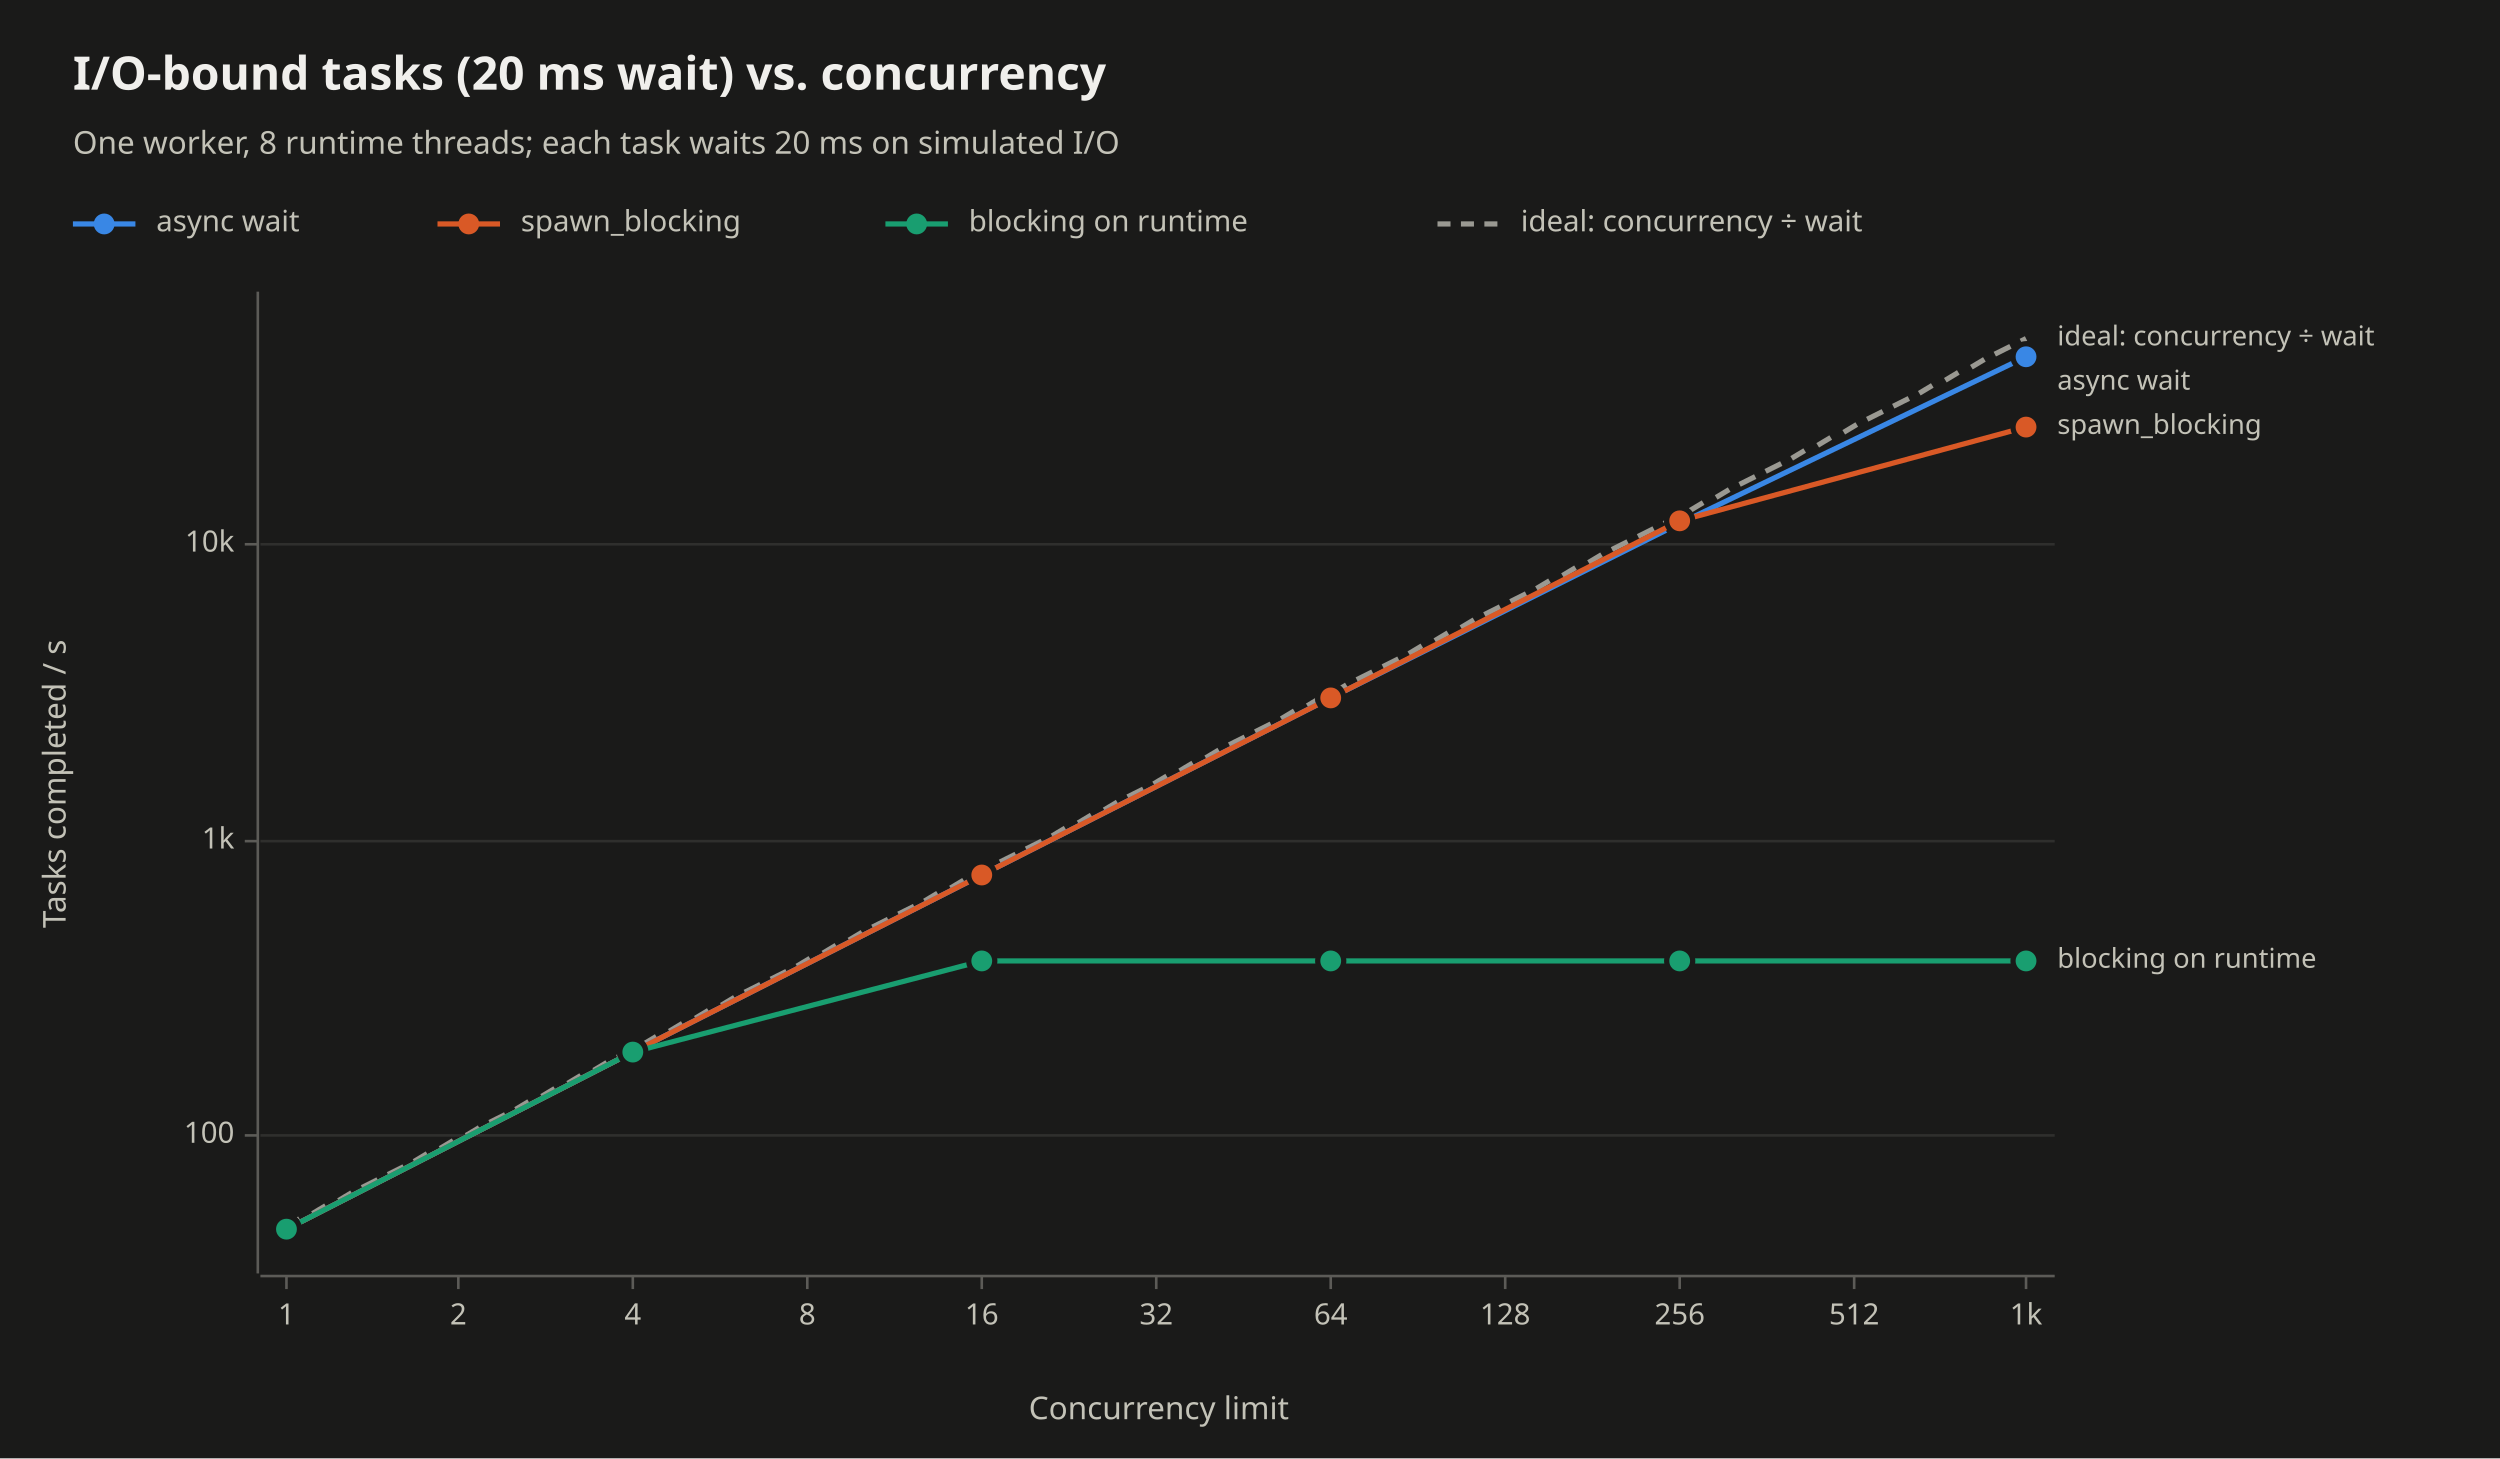
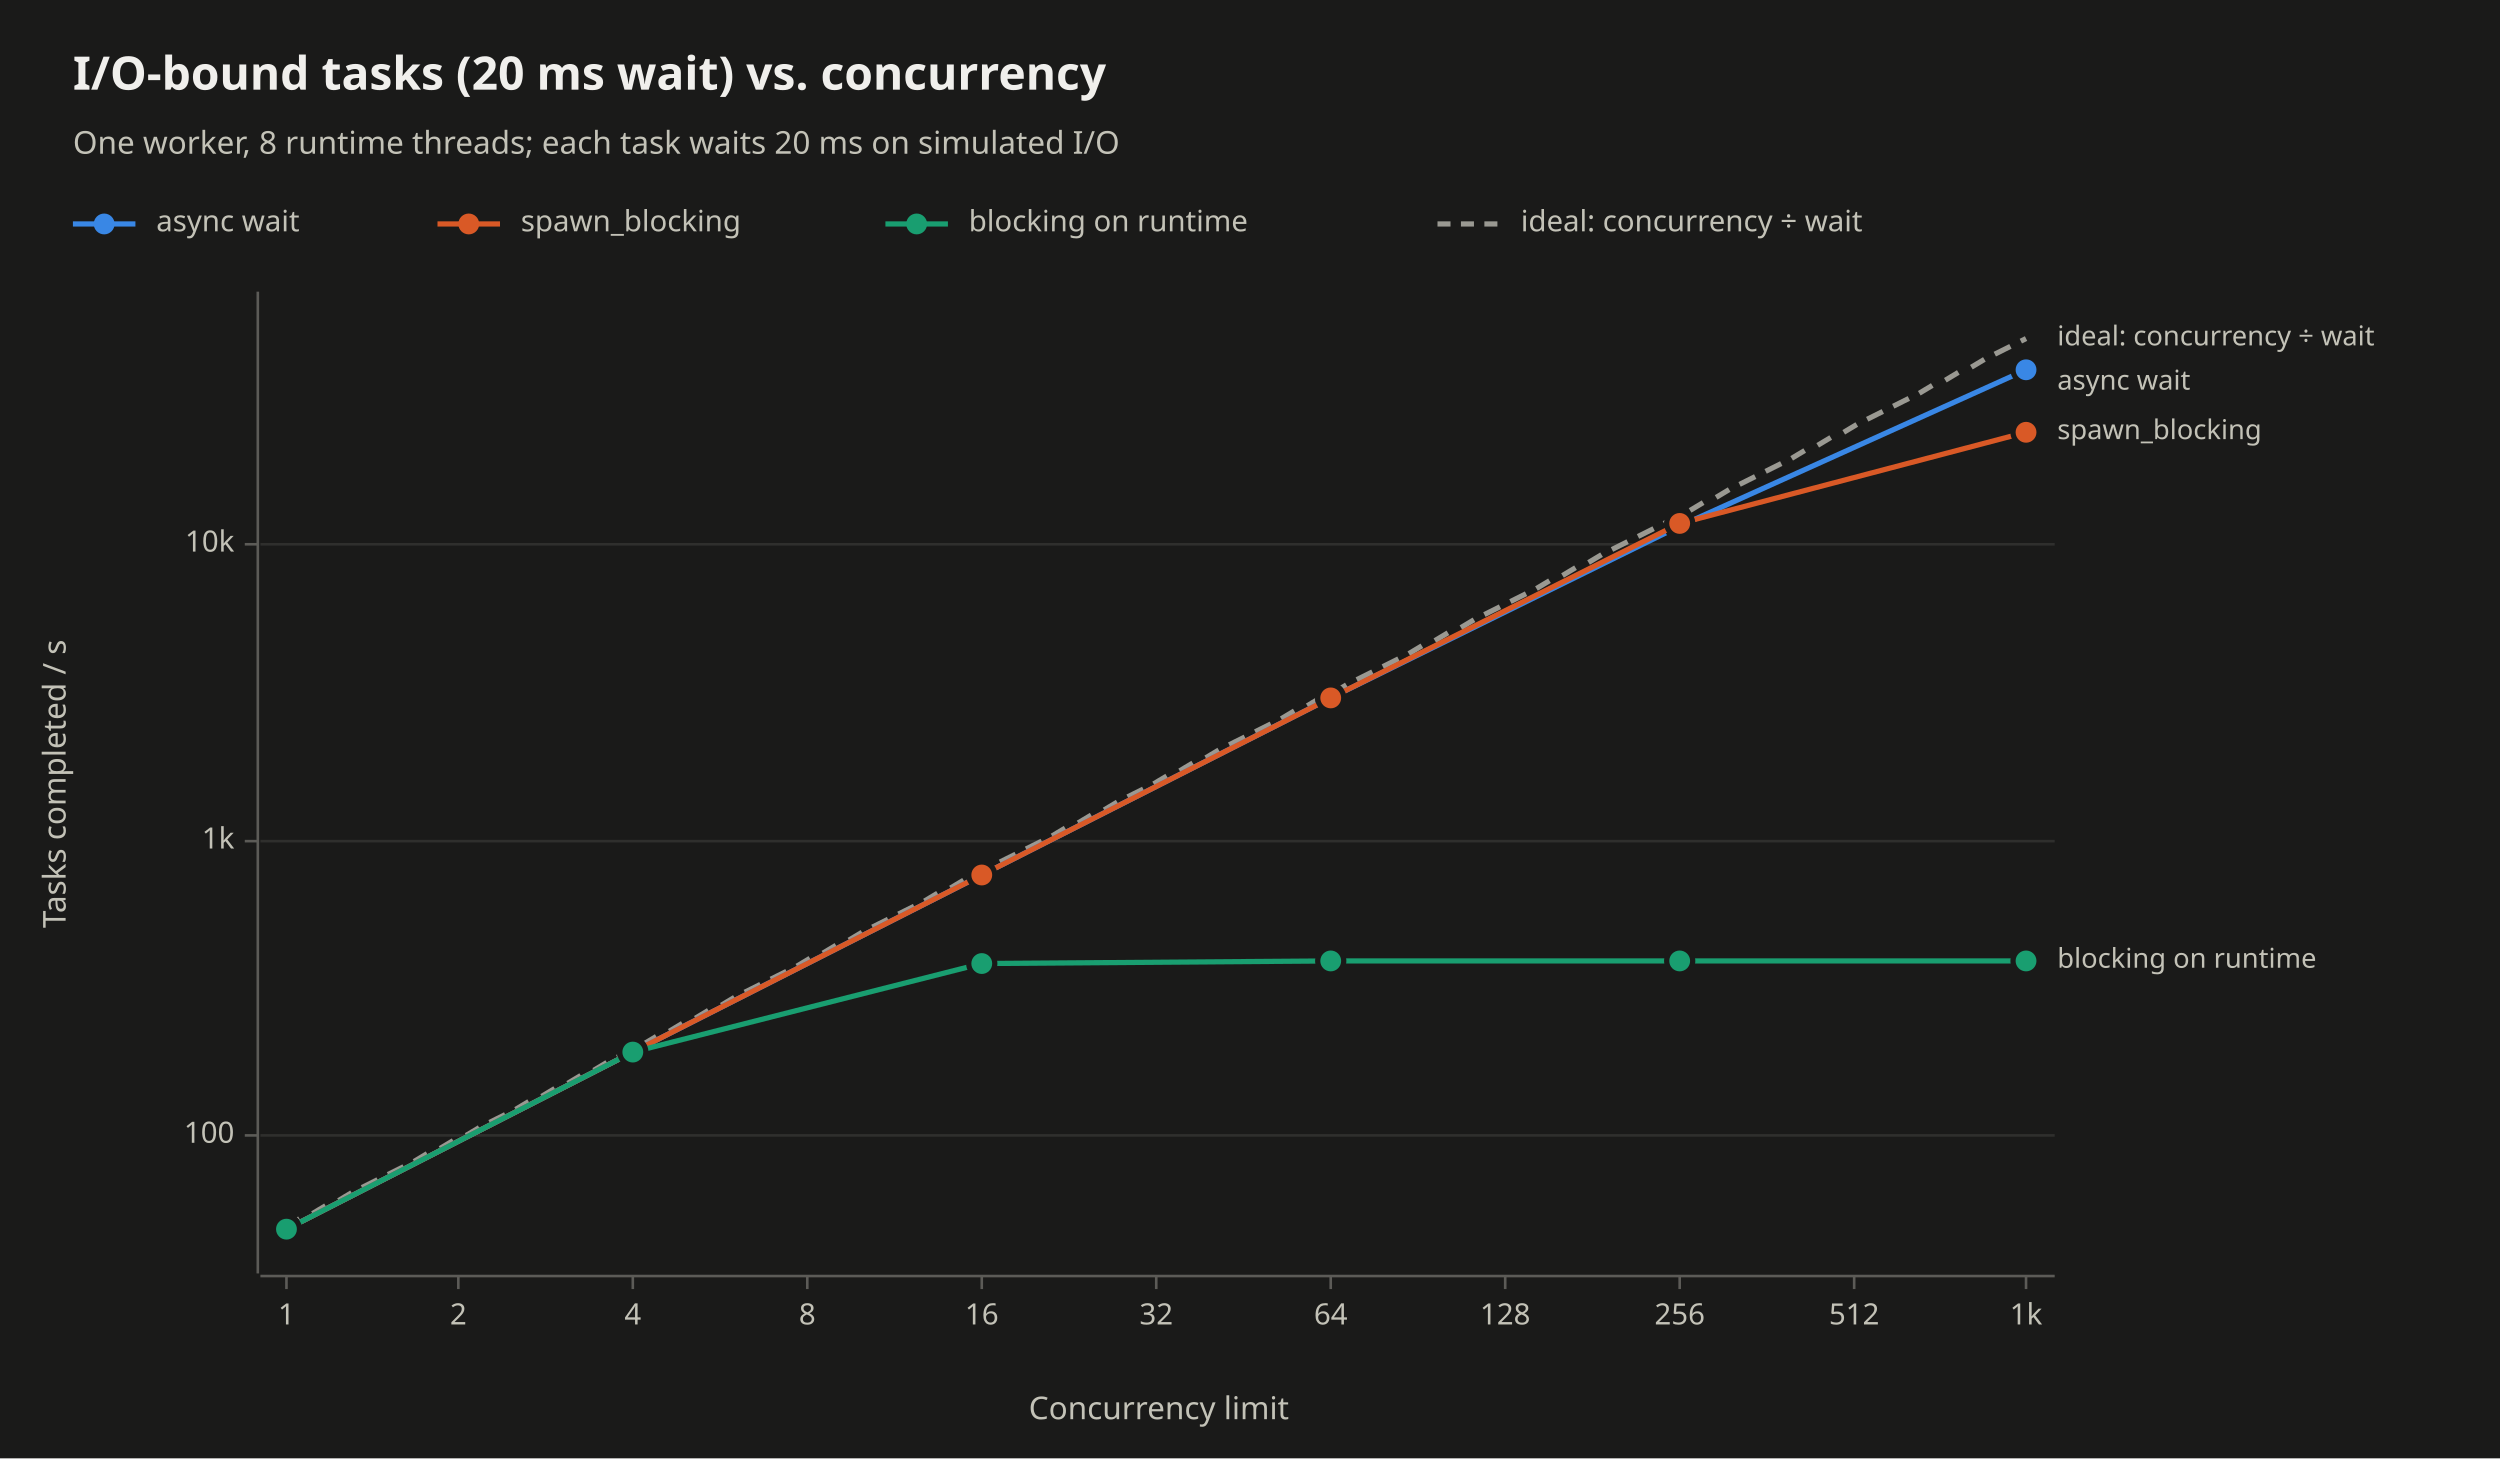
<svg xmlns="http://www.w3.org/2000/svg" width="960" height="560" viewBox="0 0 960 560">
  <rect x="0" y="0" width="960" height="560" opacity="1" fill="#1A1A19" stroke="none" />
  <text x="28" y="30" dy="0.5ex" text-anchor="start" font-family="sans-serif" font-size="17.742" opacity="1" fill="#F0EFEC" font-weight="bold">
I/O-bound tasks (20 ms wait) vs. concurrency
</text>
  <text x="28" y="56" dy="0.5ex" text-anchor="start" font-family="sans-serif" font-size="12.097" opacity="1" fill="#C3C2B7">
One worker, 8 runtime threads; each task waits 20 ms on simulated I/O
</text>
  <polyline fill="none" opacity="1" stroke="#3987E5" stroke-width="2" points="28,86 52,86 " />
  <circle cx="40" cy="86" r="4" opacity="1" fill="#3987E5" stroke="none" stroke-width="1" />
  <text x="60" y="86" dy="0.5ex" text-anchor="start" font-family="sans-serif" font-size="11.29" opacity="1" fill="#C3C2B7">
async wait
</text>
  <polyline fill="none" opacity="1" stroke="#D95926" stroke-width="2" points="168,86 192,86 " />
  <circle cx="180" cy="86" r="4" opacity="1" fill="#D95926" stroke="none" stroke-width="1" />
  <text x="200" y="86" dy="0.5ex" text-anchor="start" font-family="sans-serif" font-size="11.29" opacity="1" fill="#C3C2B7">
spawn_blocking
</text>
  <polyline fill="none" opacity="1" stroke="#199E70" stroke-width="2" points="340,86 364,86 " />
  <circle cx="352" cy="86" r="4" opacity="1" fill="#199E70" stroke="none" stroke-width="1" />
  <text x="372" y="86" dy="0.5ex" text-anchor="start" font-family="sans-serif" font-size="11.29" opacity="1" fill="#C3C2B7">
blocking on runtime
</text>
  <polyline fill="none" opacity="1" stroke="#9A9992" stroke-width="2" points="552,86 557,86 " />
  <polyline fill="none" opacity="1" stroke="#9A9992" stroke-width="2" points="561,86 566,86 " />
  <polyline fill="none" opacity="1" stroke="#9A9992" stroke-width="2" points="570,86 575,86 " />
  <text x="584" y="86" dy="0.5ex" text-anchor="start" font-family="sans-serif" font-size="11.29" opacity="1" fill="#C3C2B7">
ideal: concurrency ÷ wait
</text>
  <text x="16" y="301" dy="0.76em" text-anchor="middle" font-family="sans-serif" font-size="12.097" opacity="1" fill="#C3C2B7" transform="rotate(270, 16, 301)">
Tasks completed / s
</text>
  <text x="445" y="548" dy="-0.5ex" text-anchor="middle" font-family="sans-serif" font-size="12.097" opacity="1" fill="#C3C2B7">
Concurrency limit
</text>
  <line opacity="1" stroke="#2F2F2D" stroke-width="1" x1="100" y1="436" x2="789" y2="436" />
  <line opacity="1" stroke="#2F2F2D" stroke-width="1" x1="100" y1="323" x2="789" y2="323" />
  <line opacity="1" stroke="#2F2F2D" stroke-width="1" x1="100" y1="209" x2="789" y2="209" />
  <polyline fill="none" opacity="1" stroke="#5C5B57" stroke-width="1" points="99,112 99,489 " />
  <text x="90" y="436" dy="0.5ex" text-anchor="end" font-family="sans-serif" font-size="11.29" opacity="1" fill="#C3C2B7">
100
</text>
  <polyline fill="none" opacity="1" stroke="#5C5B57" stroke-width="1" points="94,436 99,436 " />
  <text x="90" y="323" dy="0.5ex" text-anchor="end" font-family="sans-serif" font-size="11.29" opacity="1" fill="#C3C2B7">
1k
</text>
  <polyline fill="none" opacity="1" stroke="#5C5B57" stroke-width="1" points="94,323 99,323 " />
  <text x="90" y="209" dy="0.5ex" text-anchor="end" font-family="sans-serif" font-size="11.29" opacity="1" fill="#C3C2B7">
10k
</text>
  <polyline fill="none" opacity="1" stroke="#5C5B57" stroke-width="1" points="94,209 99,209 " />
  <polyline fill="none" opacity="1" stroke="#5C5B57" stroke-width="1" points="100,490 789,490 " />
  <text x="110" y="500" dy="0.76em" text-anchor="middle" font-family="sans-serif" font-size="11.29" opacity="1" fill="#C3C2B7">
1
</text>
  <polyline fill="none" opacity="1" stroke="#5C5B57" stroke-width="1" points="110,490 110,495 " />
  <text x="176" y="500" dy="0.76em" text-anchor="middle" font-family="sans-serif" font-size="11.29" opacity="1" fill="#C3C2B7">
2
</text>
  <polyline fill="none" opacity="1" stroke="#5C5B57" stroke-width="1" points="176,490 176,495 " />
  <text x="243" y="500" dy="0.76em" text-anchor="middle" font-family="sans-serif" font-size="11.29" opacity="1" fill="#C3C2B7">
4
</text>
  <polyline fill="none" opacity="1" stroke="#5C5B57" stroke-width="1" points="243,490 243,495 " />
  <text x="310" y="500" dy="0.76em" text-anchor="middle" font-family="sans-serif" font-size="11.29" opacity="1" fill="#C3C2B7">
8
</text>
  <polyline fill="none" opacity="1" stroke="#5C5B57" stroke-width="1" points="310,490 310,495 " />
  <text x="377" y="500" dy="0.76em" text-anchor="middle" font-family="sans-serif" font-size="11.29" opacity="1" fill="#C3C2B7">
16
</text>
  <polyline fill="none" opacity="1" stroke="#5C5B57" stroke-width="1" points="377,490 377,495 " />
  <text x="444" y="500" dy="0.76em" text-anchor="middle" font-family="sans-serif" font-size="11.29" opacity="1" fill="#C3C2B7">
32
</text>
  <polyline fill="none" opacity="1" stroke="#5C5B57" stroke-width="1" points="444,490 444,495 " />
  <text x="511" y="500" dy="0.76em" text-anchor="middle" font-family="sans-serif" font-size="11.29" opacity="1" fill="#C3C2B7">
64
</text>
  <polyline fill="none" opacity="1" stroke="#5C5B57" stroke-width="1" points="511,490 511,495 " />
  <text x="578" y="500" dy="0.76em" text-anchor="middle" font-family="sans-serif" font-size="11.29" opacity="1" fill="#C3C2B7">
128
</text>
  <polyline fill="none" opacity="1" stroke="#5C5B57" stroke-width="1" points="578,490 578,495 " />
  <text x="645" y="500" dy="0.76em" text-anchor="middle" font-family="sans-serif" font-size="11.29" opacity="1" fill="#C3C2B7">
256
</text>
  <polyline fill="none" opacity="1" stroke="#5C5B57" stroke-width="1" points="645,490 645,495 " />
  <text x="712" y="500" dy="0.76em" text-anchor="middle" font-family="sans-serif" font-size="11.29" opacity="1" fill="#C3C2B7">
512
</text>
  <polyline fill="none" opacity="1" stroke="#5C5B57" stroke-width="1" points="712,490 712,495 " />
  <text x="778" y="500" dy="0.76em" text-anchor="middle" font-family="sans-serif" font-size="11.29" opacity="1" fill="#C3C2B7">
1k
</text>
  <polyline fill="none" opacity="1" stroke="#5C5B57" stroke-width="1" points="778,490 778,495 " />
  <polyline fill="none" opacity="1" stroke="#9A9992" stroke-width="2" points="110,471 115,468 " />
  <polyline fill="none" opacity="1" stroke="#9A9992" stroke-width="2" points="120,466 125,463 " />
  <polyline fill="none" opacity="1" stroke="#9A9992" stroke-width="2" points="130,461 135,458 " />
  <polyline fill="none" opacity="1" stroke="#9A9992" stroke-width="2" points="139,456 145,453 " />
  <polyline fill="none" opacity="1" stroke="#9A9992" stroke-width="2" points="149,451 155,448 " />
  <polyline fill="none" opacity="1" stroke="#9A9992" stroke-width="2" points="159,446 164,443 " />
  <polyline fill="none" opacity="1" stroke="#9A9992" stroke-width="2" points="169,441 174,438 " />
  <polyline fill="none" opacity="1" stroke="#9A9992" stroke-width="2" points="179,436 184,433 " />
  <polyline fill="none" opacity="1" stroke="#9A9992" stroke-width="2" points="188,431 194,428 " />
  <polyline fill="none" opacity="1" stroke="#9A9992" stroke-width="2" points="198,426 203,423 " />
  <polyline fill="none" opacity="1" stroke="#9A9992" stroke-width="2" points="208,421 213,418 " />
  <polyline fill="none" opacity="1" stroke="#9A9992" stroke-width="2" points="218,416 223,413 " />
  <polyline fill="none" opacity="1" stroke="#9A9992" stroke-width="2" points="228,411 233,408 " />
  <polyline fill="none" opacity="1" stroke="#9A9992" stroke-width="2" points="237,406 243,403 " />
  <polyline fill="none" opacity="1" stroke="#9A9992" stroke-width="2" points="247,401 252,398 " />
  <polyline fill="none" opacity="1" stroke="#9A9992" stroke-width="2" points="257,396 262,393 " />
  <polyline fill="none" opacity="1" stroke="#9A9992" stroke-width="2" points="267,391 272,388 " />
  <polyline fill="none" opacity="1" stroke="#9A9992" stroke-width="2" points="277,386 282,383 " />
  <polyline fill="none" opacity="1" stroke="#9A9992" stroke-width="2" points="286,381 292,378 " />
  <polyline fill="none" opacity="1" stroke="#9A9992" stroke-width="2" points="296,376 302,373 " />
  <polyline fill="none" opacity="1" stroke="#9A9992" stroke-width="2" points="306,371 311,368 " />
  <polyline fill="none" opacity="1" stroke="#9A9992" stroke-width="2" points="316,366 321,363 " />
  <polyline fill="none" opacity="1" stroke="#9A9992" stroke-width="2" points="326,361 331,358 " />
  <polyline fill="none" opacity="1" stroke="#9A9992" stroke-width="2" points="335,356 341,353 " />
  <polyline fill="none" opacity="1" stroke="#9A9992" stroke-width="2" points="345,351 351,348 " />
  <polyline fill="none" opacity="1" stroke="#9A9992" stroke-width="2" points="355,346 360,343 " />
  <polyline fill="none" opacity="1" stroke="#9A9992" stroke-width="2" points="365,341 370,338 " />
  <polyline fill="none" opacity="1" stroke="#9A9992" stroke-width="2" points="375,336 377,335 380,333 " />
  <polyline fill="none" opacity="1" stroke="#9A9992" stroke-width="2" points="384,331 390,328 " />
  <polyline fill="none" opacity="1" stroke="#9A9992" stroke-width="2" points="394,326 400,323 " />
  <polyline fill="none" opacity="1" stroke="#9A9992" stroke-width="2" points="404,321 409,318 " />
  <polyline fill="none" opacity="1" stroke="#9A9992" stroke-width="2" points="414,316 419,313 " />
  <polyline fill="none" opacity="1" stroke="#9A9992" stroke-width="2" points="424,311 429,308 " />
  <polyline fill="none" opacity="1" stroke="#9A9992" stroke-width="2" points="433,306 439,303 " />
  <polyline fill="none" opacity="1" stroke="#9A9992" stroke-width="2" points="443,301 448,298 " />
  <polyline fill="none" opacity="1" stroke="#9A9992" stroke-width="2" points="453,296 458,293 " />
  <polyline fill="none" opacity="1" stroke="#9A9992" stroke-width="2" points="463,291 468,288 " />
  <polyline fill="none" opacity="1" stroke="#9A9992" stroke-width="2" points="472,286 478,283 " />
  <polyline fill="none" opacity="1" stroke="#9A9992" stroke-width="2" points="482,281 488,278 " />
  <polyline fill="none" opacity="1" stroke="#9A9992" stroke-width="2" points="492,276 497,273 " />
  <polyline fill="none" opacity="1" stroke="#9A9992" stroke-width="2" points="502,271 507,268 " />
  <polyline fill="none" opacity="1" stroke="#9A9992" stroke-width="2" points="512,266 517,263 " />
  <polyline fill="none" opacity="1" stroke="#9A9992" stroke-width="2" points="521,261 527,258 " />
  <polyline fill="none" opacity="1" stroke="#9A9992" stroke-width="2" points="531,256 537,253 " />
  <polyline fill="none" opacity="1" stroke="#9A9992" stroke-width="2" points="541,251 546,248 " />
  <polyline fill="none" opacity="1" stroke="#9A9992" stroke-width="2" points="551,246 556,243 " />
  <polyline fill="none" opacity="1" stroke="#9A9992" stroke-width="2" points="561,241 566,238 " />
  <polyline fill="none" opacity="1" stroke="#9A9992" stroke-width="2" points="570,236 576,233 " />
  <polyline fill="none" opacity="1" stroke="#9A9992" stroke-width="2" points="580,231 586,228 " />
  <polyline fill="none" opacity="1" stroke="#9A9992" stroke-width="2" points="590,226 595,223 " />
  <polyline fill="none" opacity="1" stroke="#9A9992" stroke-width="2" points="600,221 605,218 " />
  <polyline fill="none" opacity="1" stroke="#9A9992" stroke-width="2" points="610,216 615,213 " />
  <polyline fill="none" opacity="1" stroke="#9A9992" stroke-width="2" points="619,211 625,208 " />
  <polyline fill="none" opacity="1" stroke="#9A9992" stroke-width="2" points="629,206 635,203 " />
  <polyline fill="none" opacity="1" stroke="#9A9992" stroke-width="2" points="639,201 644,198 " />
  <polyline fill="none" opacity="1" stroke="#9A9992" stroke-width="2" points="649,196 654,193 " />
  <polyline fill="none" opacity="1" stroke="#9A9992" stroke-width="2" points="659,191 664,188 " />
  <polyline fill="none" opacity="1" stroke="#9A9992" stroke-width="2" points="668,186 674,183 " />
  <polyline fill="none" opacity="1" stroke="#9A9992" stroke-width="2" points="678,181 684,178 " />
  <polyline fill="none" opacity="1" stroke="#9A9992" stroke-width="2" points="688,176 693,173 " />
  <polyline fill="none" opacity="1" stroke="#9A9992" stroke-width="2" points="698,171 703,168 " />
  <polyline fill="none" opacity="1" stroke="#9A9992" stroke-width="2" points="708,166 713,163 " />
  <polyline fill="none" opacity="1" stroke="#9A9992" stroke-width="2" points="717,161 723,158 " />
  <polyline fill="none" opacity="1" stroke="#9A9992" stroke-width="2" points="727,156 733,153 " />
  <polyline fill="none" opacity="1" stroke="#9A9992" stroke-width="2" points="737,151 742,148 " />
  <polyline fill="none" opacity="1" stroke="#9A9992" stroke-width="2" points="747,146 752,143 " />
  <polyline fill="none" opacity="1" stroke="#9A9992" stroke-width="2" points="757,141 762,138 " />
  <polyline fill="none" opacity="1" stroke="#9A9992" stroke-width="2" points="766,136 772,133 " />
  <polyline fill="none" opacity="1" stroke="#9A9992" stroke-width="2" points="776,131 778,130 " />
-   <polyline fill="none" opacity="1" stroke="#3987E5" stroke-width="2" points="110,472 243,404 377,336 511,268 645,201 778,137 " />
+   <polyline fill="none" opacity="1" stroke="#3987E5" stroke-width="2" points="110,472 243,404 377,336 511,268 645,202 778,142 " />
+   <circle cx="110" cy="472" r="6" opacity="1" fill="#1A1A19" stroke="none" stroke-width="1" />
+   <circle cx="243" cy="404" r="6" opacity="1" fill="#1A1A19" stroke="none" stroke-width="1" />
+   <circle cx="377" cy="336" r="6" opacity="1" fill="#1A1A19" stroke="none" stroke-width="1" />
+   <circle cx="511" cy="268" r="6" opacity="1" fill="#1A1A19" stroke="none" stroke-width="1" />
+   <circle cx="645" cy="202" r="6" opacity="1" fill="#1A1A19" stroke="none" stroke-width="1" />
+   <circle cx="778" cy="142" r="6" opacity="1" fill="#1A1A19" stroke="none" stroke-width="1" />
+   <circle cx="110" cy="472" r="4" opacity="1" fill="#3987E5" stroke="none" stroke-width="1" />
+   <circle cx="243" cy="404" r="4" opacity="1" fill="#3987E5" stroke="none" stroke-width="1" />
+   <circle cx="377" cy="336" r="4" opacity="1" fill="#3987E5" stroke="none" stroke-width="1" />
+   <circle cx="511" cy="268" r="4" opacity="1" fill="#3987E5" stroke="none" stroke-width="1" />
+   <circle cx="645" cy="202" r="4" opacity="1" fill="#3987E5" stroke="none" stroke-width="1" />
+   <circle cx="778" cy="142" r="4" opacity="1" fill="#3987E5" stroke="none" stroke-width="1" />
+   <polyline fill="none" opacity="1" stroke="#D95926" stroke-width="2" points="110,472 243,404 377,336 511,268 645,201 778,166 " />
  <circle cx="110" cy="472" r="6" opacity="1" fill="#1A1A19" stroke="none" stroke-width="1" />
  <circle cx="243" cy="404" r="6" opacity="1" fill="#1A1A19" stroke="none" stroke-width="1" />
  <circle cx="377" cy="336" r="6" opacity="1" fill="#1A1A19" stroke="none" stroke-width="1" />
  <circle cx="511" cy="268" r="6" opacity="1" fill="#1A1A19" stroke="none" stroke-width="1" />
  <circle cx="645" cy="201" r="6" opacity="1" fill="#1A1A19" stroke="none" stroke-width="1" />
-   <circle cx="778" cy="137" r="6" opacity="1" fill="#1A1A19" stroke="none" stroke-width="1" />
-   <circle cx="110" cy="472" r="4" opacity="1" fill="#3987E5" stroke="none" stroke-width="1" />
-   <circle cx="243" cy="404" r="4" opacity="1" fill="#3987E5" stroke="none" stroke-width="1" />
-   <circle cx="377" cy="336" r="4" opacity="1" fill="#3987E5" stroke="none" stroke-width="1" />
-   <circle cx="511" cy="268" r="4" opacity="1" fill="#3987E5" stroke="none" stroke-width="1" />
-   <circle cx="645" cy="201" r="4" opacity="1" fill="#3987E5" stroke="none" stroke-width="1" />
-   <circle cx="778" cy="137" r="4" opacity="1" fill="#3987E5" stroke="none" stroke-width="1" />
-   <polyline fill="none" opacity="1" stroke="#D95926" stroke-width="2" points="110,472 243,404 377,336 511,268 645,200 778,164 " />
-   <circle cx="110" cy="472" r="6" opacity="1" fill="#1A1A19" stroke="none" stroke-width="1" />
-   <circle cx="243" cy="404" r="6" opacity="1" fill="#1A1A19" stroke="none" stroke-width="1" />
-   <circle cx="377" cy="336" r="6" opacity="1" fill="#1A1A19" stroke="none" stroke-width="1" />
-   <circle cx="511" cy="268" r="6" opacity="1" fill="#1A1A19" stroke="none" stroke-width="1" />
-   <circle cx="645" cy="200" r="6" opacity="1" fill="#1A1A19" stroke="none" stroke-width="1" />
-   <circle cx="778" cy="164" r="6" opacity="1" fill="#1A1A19" stroke="none" stroke-width="1" />
+   <circle cx="778" cy="166" r="6" opacity="1" fill="#1A1A19" stroke="none" stroke-width="1" />
  <circle cx="110" cy="472" r="4" opacity="1" fill="#D95926" stroke="none" stroke-width="1" />
  <circle cx="243" cy="404" r="4" opacity="1" fill="#D95926" stroke="none" stroke-width="1" />
  <circle cx="377" cy="336" r="4" opacity="1" fill="#D95926" stroke="none" stroke-width="1" />
  <circle cx="511" cy="268" r="4" opacity="1" fill="#D95926" stroke="none" stroke-width="1" />
-   <circle cx="645" cy="200" r="4" opacity="1" fill="#D95926" stroke="none" stroke-width="1" />
-   <circle cx="778" cy="164" r="4" opacity="1" fill="#D95926" stroke="none" stroke-width="1" />
-   <polyline fill="none" opacity="1" stroke="#199E70" stroke-width="2" points="110,472 243,404 377,369 511,369 645,369 778,369 " />
+   <circle cx="645" cy="201" r="4" opacity="1" fill="#D95926" stroke="none" stroke-width="1" />
+   <circle cx="778" cy="166" r="4" opacity="1" fill="#D95926" stroke="none" stroke-width="1" />
+   <polyline fill="none" opacity="1" stroke="#199E70" stroke-width="2" points="110,472 243,404 377,370 511,369 645,369 778,369 " />
  <circle cx="110" cy="472" r="6" opacity="1" fill="#1A1A19" stroke="none" stroke-width="1" />
  <circle cx="243" cy="404" r="6" opacity="1" fill="#1A1A19" stroke="none" stroke-width="1" />
-   <circle cx="377" cy="369" r="6" opacity="1" fill="#1A1A19" stroke="none" stroke-width="1" />
+   <circle cx="377" cy="370" r="6" opacity="1" fill="#1A1A19" stroke="none" stroke-width="1" />
  <circle cx="511" cy="369" r="6" opacity="1" fill="#1A1A19" stroke="none" stroke-width="1" />
  <circle cx="645" cy="369" r="6" opacity="1" fill="#1A1A19" stroke="none" stroke-width="1" />
  <circle cx="778" cy="369" r="6" opacity="1" fill="#1A1A19" stroke="none" stroke-width="1" />
  <circle cx="110" cy="472" r="4" opacity="1" fill="#199E70" stroke="none" stroke-width="1" />
  <circle cx="243" cy="404" r="4" opacity="1" fill="#199E70" stroke="none" stroke-width="1" />
-   <circle cx="377" cy="369" r="4" opacity="1" fill="#199E70" stroke="none" stroke-width="1" />
+   <circle cx="377" cy="370" r="4" opacity="1" fill="#199E70" stroke="none" stroke-width="1" />
  <circle cx="511" cy="369" r="4" opacity="1" fill="#199E70" stroke="none" stroke-width="1" />
  <circle cx="645" cy="369" r="4" opacity="1" fill="#199E70" stroke="none" stroke-width="1" />
  <circle cx="778" cy="369" r="4" opacity="1" fill="#199E70" stroke="none" stroke-width="1" />
  <text x="790" y="130" dy="0.5ex" text-anchor="start" font-family="sans-serif" font-size="10.484" opacity="1" fill="#C3C2B7">
ideal: concurrency ÷ wait
</text>
  <text x="790" y="147" dy="0.5ex" text-anchor="start" font-family="sans-serif" font-size="10.484" opacity="1" fill="#C3C2B7">
async wait
</text>
-   <text x="790" y="164" dy="0.5ex" text-anchor="start" font-family="sans-serif" font-size="10.484" opacity="1" fill="#C3C2B7">
+   <text x="790" y="166" dy="0.5ex" text-anchor="start" font-family="sans-serif" font-size="10.484" opacity="1" fill="#C3C2B7">
spawn_blocking
</text>
  <text x="790" y="369" dy="0.5ex" text-anchor="start" font-family="sans-serif" font-size="10.484" opacity="1" fill="#C3C2B7">
blocking on runtime
</text>
</svg>
